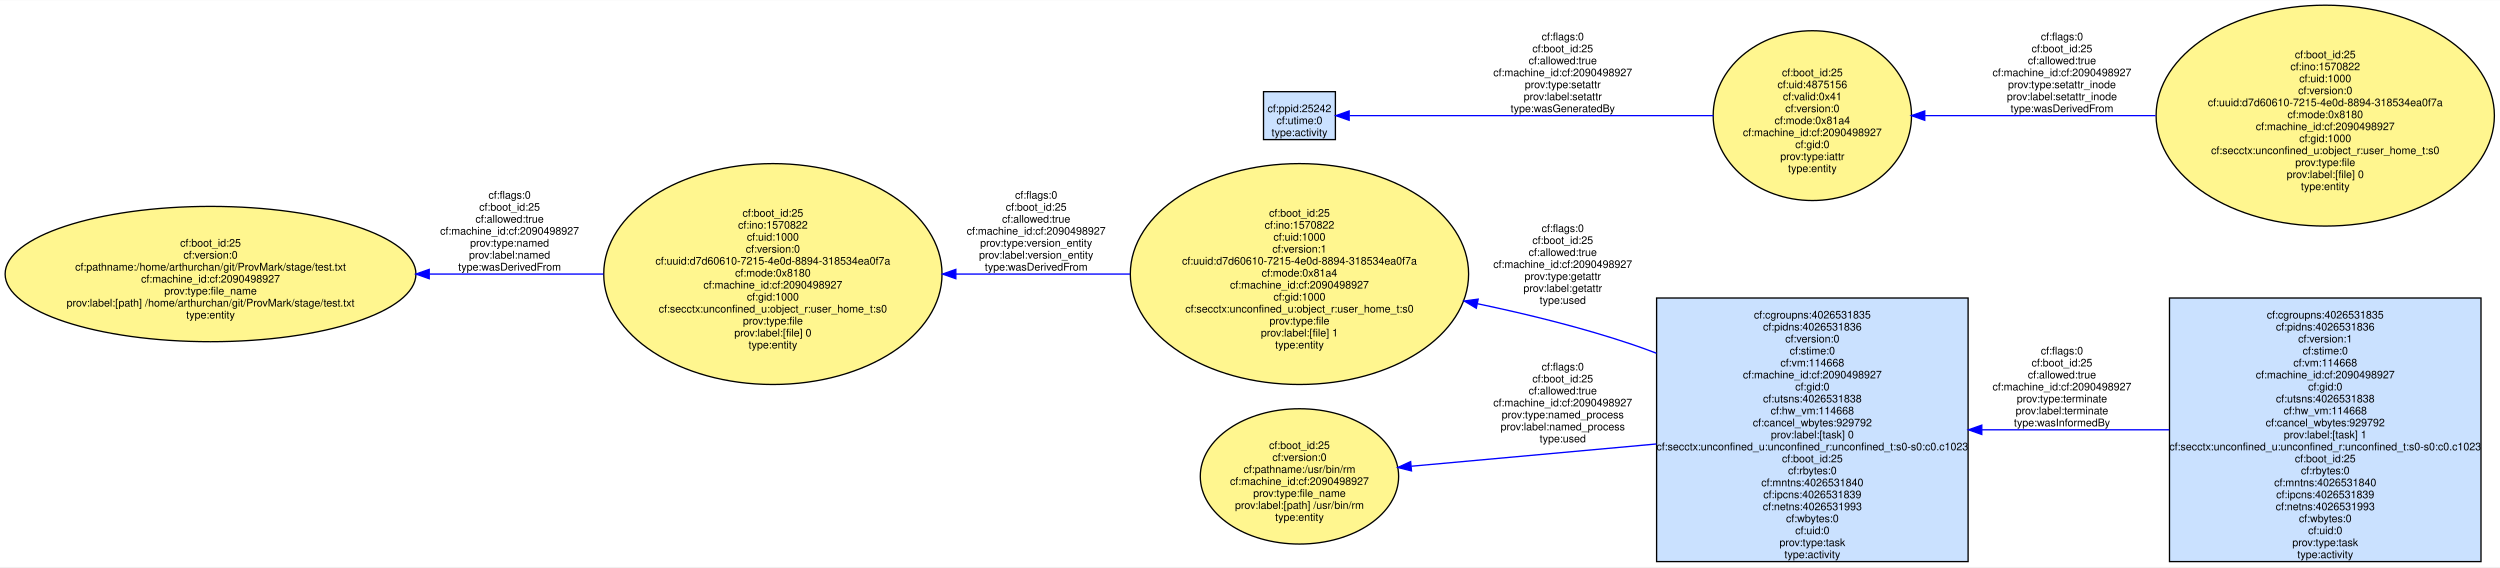
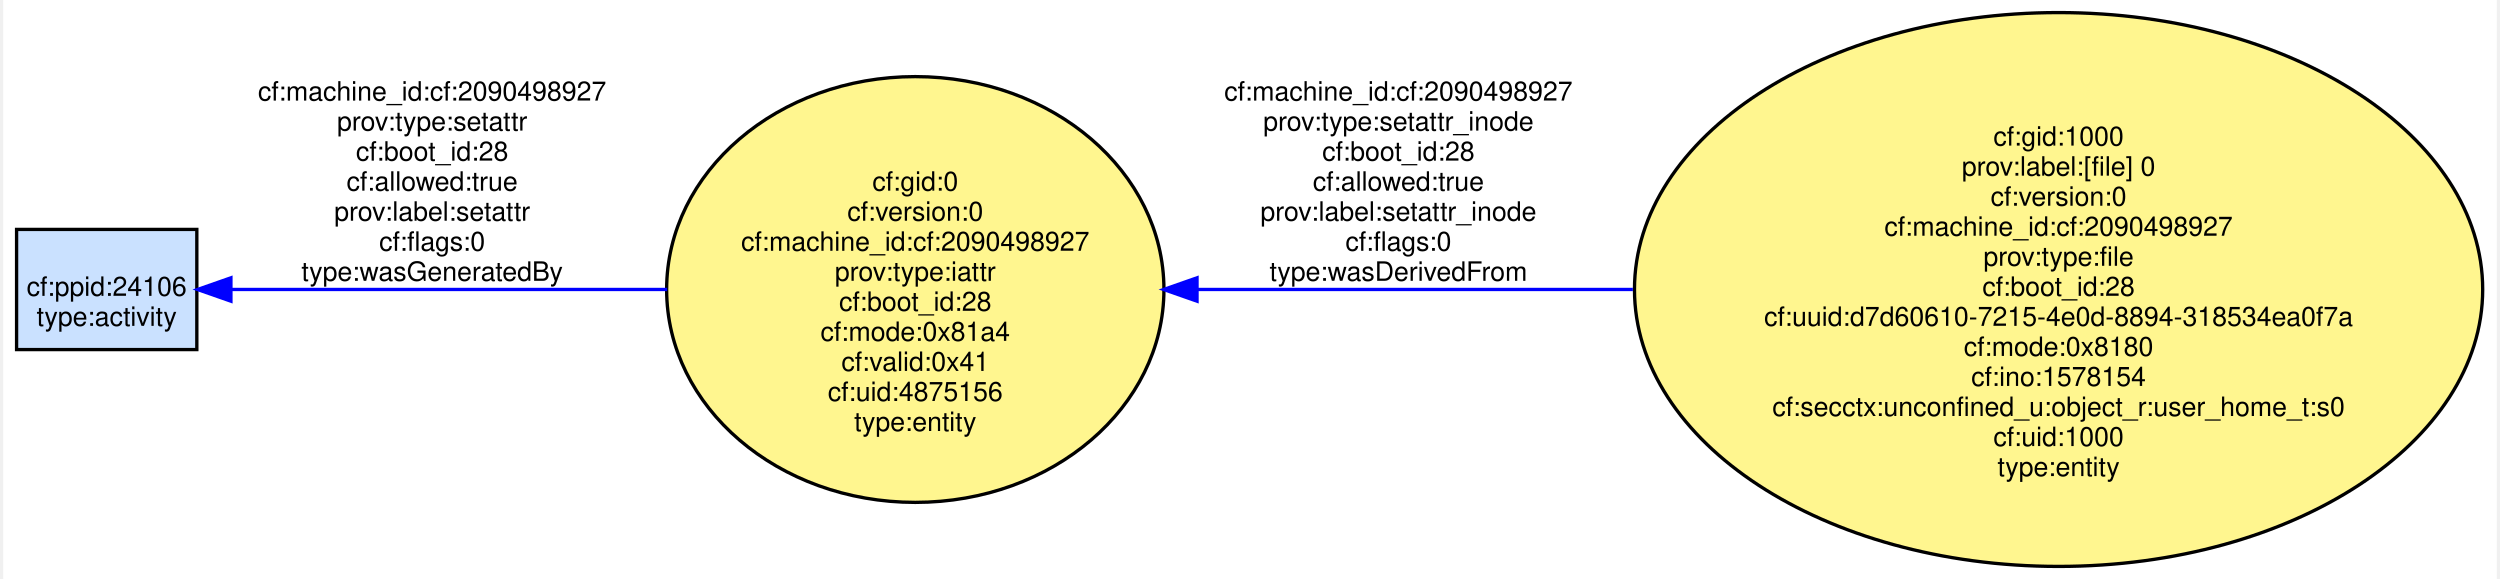
- <svg xmlns="http://www.w3.org/2000/svg" width="1878pt" height="426pt" viewBox="0.00 0.00 1877.97 425.73">
-   <g id="graph0" class="graph" transform="scale(1 1) rotate(0) translate(4 421.7315)">
-     <polygon fill="#ffffff" stroke="transparent" points="-4,4 -4,-421.731 1873.974,-421.731 1873.974,4 -4,4" />
+ <svg xmlns="http://www.w3.org/2000/svg" width="747pt" height="173pt" viewBox="0.00 0.00 747.05 173.46">
+   <g id="graph0" class="graph" transform="scale(1 1) rotate(0) translate(4 169.463)">
+     <polygon fill="#ffffff" stroke="transparent" points="-4,4 -4,-169.463 743.051,-169.463 743.051,4 -4,4" />
    <g id="node1" class="node">
-       <polygon fill="#cae1ff" stroke="#000000" points="1474.415,-198 1240.415,-198 1240.415,0 1474.415,0 1474.415,-198" />
-       <text text-anchor="middle" x="1357.415" y="-182.6" font-family="Helvetica,sans-Serif" font-size="8.00" fill="#000000">cf:cgroupns:4026531835</text>
-       <text text-anchor="middle" x="1357.415" y="-173.6" font-family="Helvetica,sans-Serif" font-size="8.00" fill="#000000">cf:pidns:4026531836</text>
-       <text text-anchor="middle" x="1357.415" y="-164.6" font-family="Helvetica,sans-Serif" font-size="8.00" fill="#000000">cf:version:0</text>
-       <text text-anchor="middle" x="1357.415" y="-155.6" font-family="Helvetica,sans-Serif" font-size="8.00" fill="#000000">cf:stime:0</text>
-       <text text-anchor="middle" x="1357.415" y="-146.6" font-family="Helvetica,sans-Serif" font-size="8.00" fill="#000000">cf:vm:114668</text>
-       <text text-anchor="middle" x="1357.415" y="-137.6" font-family="Helvetica,sans-Serif" font-size="8.00" fill="#000000">cf:machine_id:cf:2090498927</text>
-       <text text-anchor="middle" x="1357.415" y="-128.6" font-family="Helvetica,sans-Serif" font-size="8.00" fill="#000000">cf:gid:0</text>
-       <text text-anchor="middle" x="1357.415" y="-119.6" font-family="Helvetica,sans-Serif" font-size="8.00" fill="#000000">cf:utsns:4026531838</text>
-       <text text-anchor="middle" x="1357.415" y="-110.6" font-family="Helvetica,sans-Serif" font-size="8.00" fill="#000000">cf:hw_vm:114668</text>
-       <text text-anchor="middle" x="1357.415" y="-101.6" font-family="Helvetica,sans-Serif" font-size="8.00" fill="#000000">cf:cancel_wbytes:929792</text>
-       <text text-anchor="middle" x="1357.415" y="-92.6" font-family="Helvetica,sans-Serif" font-size="8.00" fill="#000000">prov:label:[task] 0</text>
-       <text text-anchor="middle" x="1357.415" y="-83.6" font-family="Helvetica,sans-Serif" font-size="8.00" fill="#000000">cf:secctx:unconfined_u:unconfined_r:unconfined_t:s0-s0:c0.c1023</text>
-       <text text-anchor="middle" x="1357.415" y="-74.6" font-family="Helvetica,sans-Serif" font-size="8.00" fill="#000000">cf:boot_id:25</text>
-       <text text-anchor="middle" x="1357.415" y="-65.6" font-family="Helvetica,sans-Serif" font-size="8.00" fill="#000000">cf:rbytes:0</text>
-       <text text-anchor="middle" x="1357.415" y="-56.6" font-family="Helvetica,sans-Serif" font-size="8.00" fill="#000000">cf:mntns:4026531840</text>
-       <text text-anchor="middle" x="1357.415" y="-47.6" font-family="Helvetica,sans-Serif" font-size="8.00" fill="#000000">cf:ipcns:4026531839</text>
-       <text text-anchor="middle" x="1357.415" y="-38.6" font-family="Helvetica,sans-Serif" font-size="8.00" fill="#000000">cf:netns:4026531993</text>
-       <text text-anchor="middle" x="1357.415" y="-29.6" font-family="Helvetica,sans-Serif" font-size="8.00" fill="#000000">cf:wbytes:0</text>
-       <text text-anchor="middle" x="1357.415" y="-20.6" font-family="Helvetica,sans-Serif" font-size="8.00" fill="#000000">cf:uid:0</text>
-       <text text-anchor="middle" x="1357.415" y="-11.6" font-family="Helvetica,sans-Serif" font-size="8.00" fill="#000000">prov:type:task</text>
-       <text text-anchor="middle" x="1357.415" y="-2.6" font-family="Helvetica,sans-Serif" font-size="8.00" fill="#000000">type:activity</text>
+       <polygon fill="#cae1ff" stroke="#000000" points="54,-100.731 0,-100.731 0,-64.731 54,-64.731 54,-100.731" />
+       <text text-anchor="middle" x="27" y="-80.832" font-family="Helvetica,sans-Serif" font-size="8.00" fill="#000000">cf:ppid:24106</text>
+       <text text-anchor="middle" x="27" y="-71.832" font-family="Helvetica,sans-Serif" font-size="8.00" fill="#000000">type:activity</text>
    </g>
-     <g id="node4" class="node">
-       <ellipse fill="#fff68f" stroke="#000000" cx="972.136" cy="-216" rx="127.059" ry="82.964" />
-       <text text-anchor="middle" x="972.136" y="-259.1" font-family="Helvetica,sans-Serif" font-size="8.00" fill="#000000">cf:boot_id:25</text>
-       <text text-anchor="middle" x="972.136" y="-250.1" font-family="Helvetica,sans-Serif" font-size="8.00" fill="#000000">cf:ino:1570822</text>
-       <text text-anchor="middle" x="972.136" y="-241.1" font-family="Helvetica,sans-Serif" font-size="8.00" fill="#000000">cf:uid:1000</text>
-       <text text-anchor="middle" x="972.136" y="-232.1" font-family="Helvetica,sans-Serif" font-size="8.00" fill="#000000">cf:version:1</text>
-       <text text-anchor="middle" x="972.136" y="-223.1" font-family="Helvetica,sans-Serif" font-size="8.00" fill="#000000">cf:uuid:d7d60610-7215-4e0d-8894-318534ea0f7a</text>
-       <text text-anchor="middle" x="972.136" y="-214.1" font-family="Helvetica,sans-Serif" font-size="8.00" fill="#000000">cf:mode:0x81a4</text>
-       <text text-anchor="middle" x="972.136" y="-205.1" font-family="Helvetica,sans-Serif" font-size="8.00" fill="#000000">cf:machine_id:cf:2090498927</text>
-       <text text-anchor="middle" x="972.136" y="-196.1" font-family="Helvetica,sans-Serif" font-size="8.00" fill="#000000">cf:gid:1000</text>
-       <text text-anchor="middle" x="972.136" y="-187.1" font-family="Helvetica,sans-Serif" font-size="8.00" fill="#000000">cf:secctx:unconfined_u:object_r:user_home_t:s0</text>
-       <text text-anchor="middle" x="972.136" y="-178.1" font-family="Helvetica,sans-Serif" font-size="8.00" fill="#000000">prov:type:file</text>
-       <text text-anchor="middle" x="972.136" y="-169.1" font-family="Helvetica,sans-Serif" font-size="8.00" fill="#000000">prov:label:[file] 1</text>
-       <text text-anchor="middle" x="972.136" y="-160.1" font-family="Helvetica,sans-Serif" font-size="8.00" fill="#000000">type:entity</text>
+     <g id="node2" class="node">
+       <ellipse fill="#fff68f" stroke="#000000" cx="269.246" cy="-82.731" rx="74.493" ry="63.779" />
+       <text text-anchor="middle" x="269.246" y="-112.332" font-family="Helvetica,sans-Serif" font-size="8.00" fill="#000000">cf:gid:0</text>
+       <text text-anchor="middle" x="269.246" y="-103.332" font-family="Helvetica,sans-Serif" font-size="8.00" fill="#000000">cf:version:0</text>
+       <text text-anchor="middle" x="269.246" y="-94.332" font-family="Helvetica,sans-Serif" font-size="8.00" fill="#000000">cf:machine_id:cf:2090498927</text>
+       <text text-anchor="middle" x="269.246" y="-85.332" font-family="Helvetica,sans-Serif" font-size="8.00" fill="#000000">prov:type:iattr</text>
+       <text text-anchor="middle" x="269.246" y="-76.332" font-family="Helvetica,sans-Serif" font-size="8.00" fill="#000000">cf:boot_id:28</text>
+       <text text-anchor="middle" x="269.246" y="-67.332" font-family="Helvetica,sans-Serif" font-size="8.00" fill="#000000">cf:mode:0x81a4</text>
+       <text text-anchor="middle" x="269.246" y="-58.331" font-family="Helvetica,sans-Serif" font-size="8.00" fill="#000000">cf:valid:0x41</text>
+       <text text-anchor="middle" x="269.246" y="-49.331" font-family="Helvetica,sans-Serif" font-size="8.00" fill="#000000">cf:uid:4875156</text>
+       <text text-anchor="middle" x="269.246" y="-40.331" font-family="Helvetica,sans-Serif" font-size="8.00" fill="#000000">type:entity</text>
    </g>
    <g id="edge1" class="edge">
-       <path fill="none" stroke="#0000ff" d="M1240.284,-156.511C1234.292,-158.827 1228.313,-161.008 1222.415,-163 1185.332,-175.523 1144.122,-185.705 1106.02,-193.674" />
-       <polygon fill="#0000ff" stroke="#0000ff" points="1104.976,-190.315 1095.886,-195.757 1106.386,-197.172 1104.976,-190.315" />
-       <text text-anchor="middle" x="1169.915" y="-247.6" font-family="Helvetica,sans-Serif" font-size="8.00" fill="#000000">cf:flags:0</text>
-       <text text-anchor="middle" x="1169.915" y="-238.6" font-family="Helvetica,sans-Serif" font-size="8.00" fill="#000000">cf:boot_id:25</text>
-       <text text-anchor="middle" x="1169.915" y="-229.6" font-family="Helvetica,sans-Serif" font-size="8.00" fill="#000000">cf:allowed:true</text>
-       <text text-anchor="middle" x="1169.915" y="-220.6" font-family="Helvetica,sans-Serif" font-size="8.00" fill="#000000">cf:machine_id:cf:2090498927</text>
-       <text text-anchor="middle" x="1169.915" y="-211.6" font-family="Helvetica,sans-Serif" font-size="8.00" fill="#000000">prov:type:getattr</text>
-       <text text-anchor="middle" x="1169.915" y="-202.6" font-family="Helvetica,sans-Serif" font-size="8.00" fill="#000000">prov:label:getattr</text>
-       <text text-anchor="middle" x="1169.915" y="-193.6" font-family="Helvetica,sans-Serif" font-size="8.00" fill="#000000">type:used</text>
+       <path fill="none" stroke="#0000ff" d="M194.918,-82.731C151.686,-82.731 99.055,-82.731 64.372,-82.731" />
+       <polygon fill="#0000ff" stroke="#0000ff" points="64.215,-79.232 54.215,-82.731 64.215,-86.232 64.215,-79.232" />
+       <text text-anchor="middle" x="124.5" y="-139.332" font-family="Helvetica,sans-Serif" font-size="8.00" fill="#000000">cf:machine_id:cf:2090498927</text>
+       <text text-anchor="middle" x="124.5" y="-130.332" font-family="Helvetica,sans-Serif" font-size="8.00" fill="#000000">prov:type:setattr</text>
+       <text text-anchor="middle" x="124.5" y="-121.332" font-family="Helvetica,sans-Serif" font-size="8.00" fill="#000000">cf:boot_id:28</text>
+       <text text-anchor="middle" x="124.5" y="-112.332" font-family="Helvetica,sans-Serif" font-size="8.00" fill="#000000">cf:allowed:true</text>
+       <text text-anchor="middle" x="124.5" y="-103.332" font-family="Helvetica,sans-Serif" font-size="8.00" fill="#000000">prov:label:setattr</text>
+       <text text-anchor="middle" x="124.5" y="-94.332" font-family="Helvetica,sans-Serif" font-size="8.00" fill="#000000">cf:flags:0</text>
+       <text text-anchor="middle" x="124.5" y="-85.332" font-family="Helvetica,sans-Serif" font-size="8.00" fill="#000000">type:wasGeneratedBy</text>
    </g>
-     <g id="node8" class="node">
-       <ellipse fill="#fff68f" stroke="#000000" cx="972.136" cy="-64" rx="74.493" ry="50.824" />
-       <text text-anchor="middle" x="972.136" y="-84.6" font-family="Helvetica,sans-Serif" font-size="8.00" fill="#000000">cf:boot_id:25</text>
-       <text text-anchor="middle" x="972.136" y="-75.6" font-family="Helvetica,sans-Serif" font-size="8.00" fill="#000000">cf:version:0</text>
-       <text text-anchor="middle" x="972.136" y="-66.6" font-family="Helvetica,sans-Serif" font-size="8.00" fill="#000000">cf:pathname:/usr/bin/rm</text>
-       <text text-anchor="middle" x="972.136" y="-57.6" font-family="Helvetica,sans-Serif" font-size="8.00" fill="#000000">cf:machine_id:cf:2090498927</text>
-       <text text-anchor="middle" x="972.136" y="-48.6" font-family="Helvetica,sans-Serif" font-size="8.00" fill="#000000">prov:type:file_name</text>
-       <text text-anchor="middle" x="972.136" y="-39.6" font-family="Helvetica,sans-Serif" font-size="8.00" fill="#000000">prov:label:[path] /usr/bin/rm</text>
-       <text text-anchor="middle" x="972.136" y="-30.6" font-family="Helvetica,sans-Serif" font-size="8.00" fill="#000000">type:entity</text>
+     <g id="node3" class="node">
+       <ellipse fill="#fff68f" stroke="#000000" cx="611.772" cy="-82.731" rx="127.059" ry="82.964" />
+       <text text-anchor="middle" x="611.772" y="-125.832" font-family="Helvetica,sans-Serif" font-size="8.00" fill="#000000">cf:gid:1000</text>
+       <text text-anchor="middle" x="611.772" y="-116.832" font-family="Helvetica,sans-Serif" font-size="8.00" fill="#000000">prov:label:[file] 0</text>
+       <text text-anchor="middle" x="611.772" y="-107.832" font-family="Helvetica,sans-Serif" font-size="8.00" fill="#000000">cf:version:0</text>
+       <text text-anchor="middle" x="611.772" y="-98.832" font-family="Helvetica,sans-Serif" font-size="8.00" fill="#000000">cf:machine_id:cf:2090498927</text>
+       <text text-anchor="middle" x="611.772" y="-89.832" font-family="Helvetica,sans-Serif" font-size="8.00" fill="#000000">prov:type:file</text>
+       <text text-anchor="middle" x="611.772" y="-80.832" font-family="Helvetica,sans-Serif" font-size="8.00" fill="#000000">cf:boot_id:28</text>
+       <text text-anchor="middle" x="611.772" y="-71.832" font-family="Helvetica,sans-Serif" font-size="8.00" fill="#000000">cf:uuid:d7d60610-7215-4e0d-8894-318534ea0f7a</text>
+       <text text-anchor="middle" x="611.772" y="-62.831" font-family="Helvetica,sans-Serif" font-size="8.00" fill="#000000">cf:mode:0x8180</text>
+       <text text-anchor="middle" x="611.772" y="-53.831" font-family="Helvetica,sans-Serif" font-size="8.00" fill="#000000">cf:ino:1578154</text>
+       <text text-anchor="middle" x="611.772" y="-44.831" font-family="Helvetica,sans-Serif" font-size="8.00" fill="#000000">cf:secctx:unconfined_u:object_r:user_home_t:s0</text>
+       <text text-anchor="middle" x="611.772" y="-35.831" font-family="Helvetica,sans-Serif" font-size="8.00" fill="#000000">cf:uid:1000</text>
+       <text text-anchor="middle" x="611.772" y="-26.831" font-family="Helvetica,sans-Serif" font-size="8.00" fill="#000000">type:entity</text>
    </g>
    <g id="edge2" class="edge">
-       <path fill="none" stroke="#0000ff" d="M1240.25,-88.356C1180.87,-82.962 1110.126,-76.535 1056.22,-71.638" />
-       <polygon fill="#0000ff" stroke="#0000ff" points="1056.29,-68.13 1046.014,-70.711 1055.657,-75.102 1056.29,-68.13" />
-       <text text-anchor="middle" x="1169.915" y="-143.6" font-family="Helvetica,sans-Serif" font-size="8.00" fill="#000000">cf:flags:0</text>
-       <text text-anchor="middle" x="1169.915" y="-134.6" font-family="Helvetica,sans-Serif" font-size="8.00" fill="#000000">cf:boot_id:25</text>
-       <text text-anchor="middle" x="1169.915" y="-125.6" font-family="Helvetica,sans-Serif" font-size="8.00" fill="#000000">cf:allowed:true</text>
-       <text text-anchor="middle" x="1169.915" y="-116.6" font-family="Helvetica,sans-Serif" font-size="8.00" fill="#000000">cf:machine_id:cf:2090498927</text>
-       <text text-anchor="middle" x="1169.915" y="-107.6" font-family="Helvetica,sans-Serif" font-size="8.00" fill="#000000">prov:type:named_process</text>
-       <text text-anchor="middle" x="1169.915" y="-98.6" font-family="Helvetica,sans-Serif" font-size="8.00" fill="#000000">prov:label:named_process</text>
-       <text text-anchor="middle" x="1169.915" y="-89.6" font-family="Helvetica,sans-Serif" font-size="8.00" fill="#000000">type:used</text>
-     </g>
-     <g id="node2" class="node">
-       <polygon fill="#cae1ff" stroke="#000000" points="1859.695,-198 1625.695,-198 1625.695,0 1859.695,0 1859.695,-198" />
-       <text text-anchor="middle" x="1742.695" y="-182.6" font-family="Helvetica,sans-Serif" font-size="8.00" fill="#000000">cf:cgroupns:4026531835</text>
-       <text text-anchor="middle" x="1742.695" y="-173.6" font-family="Helvetica,sans-Serif" font-size="8.00" fill="#000000">cf:pidns:4026531836</text>
-       <text text-anchor="middle" x="1742.695" y="-164.6" font-family="Helvetica,sans-Serif" font-size="8.00" fill="#000000">cf:version:1</text>
-       <text text-anchor="middle" x="1742.695" y="-155.6" font-family="Helvetica,sans-Serif" font-size="8.00" fill="#000000">cf:stime:0</text>
-       <text text-anchor="middle" x="1742.695" y="-146.6" font-family="Helvetica,sans-Serif" font-size="8.00" fill="#000000">cf:vm:114668</text>
-       <text text-anchor="middle" x="1742.695" y="-137.6" font-family="Helvetica,sans-Serif" font-size="8.00" fill="#000000">cf:machine_id:cf:2090498927</text>
-       <text text-anchor="middle" x="1742.695" y="-128.6" font-family="Helvetica,sans-Serif" font-size="8.00" fill="#000000">cf:gid:0</text>
-       <text text-anchor="middle" x="1742.695" y="-119.6" font-family="Helvetica,sans-Serif" font-size="8.00" fill="#000000">cf:utsns:4026531838</text>
-       <text text-anchor="middle" x="1742.695" y="-110.6" font-family="Helvetica,sans-Serif" font-size="8.00" fill="#000000">cf:hw_vm:114668</text>
-       <text text-anchor="middle" x="1742.695" y="-101.6" font-family="Helvetica,sans-Serif" font-size="8.00" fill="#000000">cf:cancel_wbytes:929792</text>
-       <text text-anchor="middle" x="1742.695" y="-92.6" font-family="Helvetica,sans-Serif" font-size="8.00" fill="#000000">prov:label:[task] 1</text>
-       <text text-anchor="middle" x="1742.695" y="-83.6" font-family="Helvetica,sans-Serif" font-size="8.00" fill="#000000">cf:secctx:unconfined_u:unconfined_r:unconfined_t:s0-s0:c0.c1023</text>
-       <text text-anchor="middle" x="1742.695" y="-74.6" font-family="Helvetica,sans-Serif" font-size="8.00" fill="#000000">cf:boot_id:25</text>
-       <text text-anchor="middle" x="1742.695" y="-65.6" font-family="Helvetica,sans-Serif" font-size="8.00" fill="#000000">cf:rbytes:0</text>
-       <text text-anchor="middle" x="1742.695" y="-56.6" font-family="Helvetica,sans-Serif" font-size="8.00" fill="#000000">cf:mntns:4026531840</text>
-       <text text-anchor="middle" x="1742.695" y="-47.6" font-family="Helvetica,sans-Serif" font-size="8.00" fill="#000000">cf:ipcns:4026531839</text>
-       <text text-anchor="middle" x="1742.695" y="-38.6" font-family="Helvetica,sans-Serif" font-size="8.00" fill="#000000">cf:netns:4026531993</text>
-       <text text-anchor="middle" x="1742.695" y="-29.6" font-family="Helvetica,sans-Serif" font-size="8.00" fill="#000000">cf:wbytes:0</text>
-       <text text-anchor="middle" x="1742.695" y="-20.6" font-family="Helvetica,sans-Serif" font-size="8.00" fill="#000000">cf:uid:0</text>
-       <text text-anchor="middle" x="1742.695" y="-11.6" font-family="Helvetica,sans-Serif" font-size="8.00" fill="#000000">prov:type:task</text>
-       <text text-anchor="middle" x="1742.695" y="-2.6" font-family="Helvetica,sans-Serif" font-size="8.00" fill="#000000">type:activity</text>
-     </g>
-     <g id="edge4" class="edge">
-       <path fill="none" stroke="#0000ff" d="M1625.529,-99C1581.071,-99 1530.243,-99 1484.881,-99" />
-       <polygon fill="#0000ff" stroke="#0000ff" points="1484.688,-95.5 1474.688,-99 1484.688,-102.5 1484.688,-95.5" />
-       <text text-anchor="middle" x="1544.915" y="-155.6" font-family="Helvetica,sans-Serif" font-size="8.00" fill="#000000">cf:flags:0</text>
-       <text text-anchor="middle" x="1544.915" y="-146.6" font-family="Helvetica,sans-Serif" font-size="8.00" fill="#000000">cf:boot_id:25</text>
-       <text text-anchor="middle" x="1544.915" y="-137.6" font-family="Helvetica,sans-Serif" font-size="8.00" fill="#000000">cf:allowed:true</text>
-       <text text-anchor="middle" x="1544.915" y="-128.6" font-family="Helvetica,sans-Serif" font-size="8.00" fill="#000000">cf:machine_id:cf:2090498927</text>
-       <text text-anchor="middle" x="1544.915" y="-119.6" font-family="Helvetica,sans-Serif" font-size="8.00" fill="#000000">prov:type:terminate</text>
-       <text text-anchor="middle" x="1544.915" y="-110.6" font-family="Helvetica,sans-Serif" font-size="8.00" fill="#000000">prov:label:terminate</text>
-       <text text-anchor="middle" x="1544.915" y="-101.6" font-family="Helvetica,sans-Serif" font-size="8.00" fill="#000000">type:wasInformedBy</text>
-     </g>
-     <g id="node3" class="node">
-       <polygon fill="#cae1ff" stroke="#000000" points="999.136,-353 945.136,-353 945.136,-317 999.136,-317 999.136,-353" />
-       <text text-anchor="middle" x="972.136" y="-337.6" font-family="Helvetica,sans-Serif" font-size="8.00" fill="#000000">cf:ppid:25242</text>
-       <text text-anchor="middle" x="972.136" y="-328.6" font-family="Helvetica,sans-Serif" font-size="8.00" fill="#000000">cf:utime:0</text>
-       <text text-anchor="middle" x="972.136" y="-319.6" font-family="Helvetica,sans-Serif" font-size="8.00" fill="#000000">type:activity</text>
-     </g>
-     <g id="node9" class="node">
-       <ellipse fill="#fff68f" stroke="#000000" cx="576.578" cy="-216" rx="127.059" ry="82.964" />
-       <text text-anchor="middle" x="576.578" y="-259.1" font-family="Helvetica,sans-Serif" font-size="8.00" fill="#000000">cf:boot_id:25</text>
-       <text text-anchor="middle" x="576.578" y="-250.1" font-family="Helvetica,sans-Serif" font-size="8.00" fill="#000000">cf:ino:1570822</text>
-       <text text-anchor="middle" x="576.578" y="-241.1" font-family="Helvetica,sans-Serif" font-size="8.00" fill="#000000">cf:uid:1000</text>
-       <text text-anchor="middle" x="576.578" y="-232.1" font-family="Helvetica,sans-Serif" font-size="8.00" fill="#000000">cf:version:0</text>
-       <text text-anchor="middle" x="576.578" y="-223.1" font-family="Helvetica,sans-Serif" font-size="8.00" fill="#000000">cf:uuid:d7d60610-7215-4e0d-8894-318534ea0f7a</text>
-       <text text-anchor="middle" x="576.578" y="-214.1" font-family="Helvetica,sans-Serif" font-size="8.00" fill="#000000">cf:mode:0x8180</text>
-       <text text-anchor="middle" x="576.578" y="-205.1" font-family="Helvetica,sans-Serif" font-size="8.00" fill="#000000">cf:machine_id:cf:2090498927</text>
-       <text text-anchor="middle" x="576.578" y="-196.1" font-family="Helvetica,sans-Serif" font-size="8.00" fill="#000000">cf:gid:1000</text>
-       <text text-anchor="middle" x="576.578" y="-187.1" font-family="Helvetica,sans-Serif" font-size="8.00" fill="#000000">cf:secctx:unconfined_u:object_r:user_home_t:s0</text>
-       <text text-anchor="middle" x="576.578" y="-178.1" font-family="Helvetica,sans-Serif" font-size="8.00" fill="#000000">prov:type:file</text>
-       <text text-anchor="middle" x="576.578" y="-169.1" font-family="Helvetica,sans-Serif" font-size="8.00" fill="#000000">prov:label:[file] 0</text>
-       <text text-anchor="middle" x="576.578" y="-160.1" font-family="Helvetica,sans-Serif" font-size="8.00" fill="#000000">type:entity</text>
-     </g>
-     <g id="edge6" class="edge">
-       <path fill="none" stroke="#0000ff" d="M844.802,-216C803.089,-216 756.567,-216 714.134,-216" />
-       <polygon fill="#0000ff" stroke="#0000ff" points="714.013,-212.5 704.012,-216 714.012,-219.5 714.013,-212.5" />
-       <text text-anchor="middle" x="774.357" y="-272.6" font-family="Helvetica,sans-Serif" font-size="8.00" fill="#000000">cf:flags:0</text>
-       <text text-anchor="middle" x="774.357" y="-263.6" font-family="Helvetica,sans-Serif" font-size="8.00" fill="#000000">cf:boot_id:25</text>
-       <text text-anchor="middle" x="774.357" y="-254.6" font-family="Helvetica,sans-Serif" font-size="8.00" fill="#000000">cf:allowed:true</text>
-       <text text-anchor="middle" x="774.357" y="-245.6" font-family="Helvetica,sans-Serif" font-size="8.00" fill="#000000">cf:machine_id:cf:2090498927</text>
-       <text text-anchor="middle" x="774.357" y="-236.6" font-family="Helvetica,sans-Serif" font-size="8.00" fill="#000000">prov:type:version_entity</text>
-       <text text-anchor="middle" x="774.357" y="-227.6" font-family="Helvetica,sans-Serif" font-size="8.00" fill="#000000">prov:label:version_entity</text>
-       <text text-anchor="middle" x="774.357" y="-218.6" font-family="Helvetica,sans-Serif" font-size="8.00" fill="#000000">type:wasDerivedFrom</text>
-     </g>
-     <g id="node5" class="node">
-       <ellipse fill="#fff68f" stroke="#000000" cx="1357.415" cy="-335" rx="74.493" ry="63.779" />
-       <text text-anchor="middle" x="1357.415" y="-364.6" font-family="Helvetica,sans-Serif" font-size="8.00" fill="#000000">cf:boot_id:25</text>
-       <text text-anchor="middle" x="1357.415" y="-355.6" font-family="Helvetica,sans-Serif" font-size="8.00" fill="#000000">cf:uid:4875156</text>
-       <text text-anchor="middle" x="1357.415" y="-346.6" font-family="Helvetica,sans-Serif" font-size="8.00" fill="#000000">cf:valid:0x41</text>
-       <text text-anchor="middle" x="1357.415" y="-337.6" font-family="Helvetica,sans-Serif" font-size="8.00" fill="#000000">cf:version:0</text>
-       <text text-anchor="middle" x="1357.415" y="-328.6" font-family="Helvetica,sans-Serif" font-size="8.00" fill="#000000">cf:mode:0x81a4</text>
-       <text text-anchor="middle" x="1357.415" y="-319.6" font-family="Helvetica,sans-Serif" font-size="8.00" fill="#000000">cf:machine_id:cf:2090498927</text>
-       <text text-anchor="middle" x="1357.415" y="-310.6" font-family="Helvetica,sans-Serif" font-size="8.00" fill="#000000">cf:gid:0</text>
-       <text text-anchor="middle" x="1357.415" y="-301.6" font-family="Helvetica,sans-Serif" font-size="8.00" fill="#000000">prov:type:iattr</text>
-       <text text-anchor="middle" x="1357.415" y="-292.6" font-family="Helvetica,sans-Serif" font-size="8.00" fill="#000000">type:entity</text>
-     </g>
-     <g id="edge3" class="edge">
-       <path fill="none" stroke="#0000ff" d="M1283.13,-335C1201.273,-335 1072.867,-335 1009.738,-335" />
-       <polygon fill="#0000ff" stroke="#0000ff" points="1009.459,-331.5 999.459,-335 1009.459,-338.5 1009.459,-331.5" />
-       <text text-anchor="middle" x="1169.915" y="-391.6" font-family="Helvetica,sans-Serif" font-size="8.00" fill="#000000">cf:flags:0</text>
-       <text text-anchor="middle" x="1169.915" y="-382.6" font-family="Helvetica,sans-Serif" font-size="8.00" fill="#000000">cf:boot_id:25</text>
-       <text text-anchor="middle" x="1169.915" y="-373.6" font-family="Helvetica,sans-Serif" font-size="8.00" fill="#000000">cf:allowed:true</text>
-       <text text-anchor="middle" x="1169.915" y="-364.6" font-family="Helvetica,sans-Serif" font-size="8.00" fill="#000000">cf:machine_id:cf:2090498927</text>
-       <text text-anchor="middle" x="1169.915" y="-355.6" font-family="Helvetica,sans-Serif" font-size="8.00" fill="#000000">prov:type:setattr</text>
-       <text text-anchor="middle" x="1169.915" y="-346.6" font-family="Helvetica,sans-Serif" font-size="8.00" fill="#000000">prov:label:setattr</text>
-       <text text-anchor="middle" x="1169.915" y="-337.6" font-family="Helvetica,sans-Serif" font-size="8.00" fill="#000000">type:wasGeneratedBy</text>
-     </g>
-     <g id="node6" class="node">
-       <ellipse fill="#fff68f" stroke="#000000" cx="1742.695" cy="-335" rx="127.059" ry="82.964" />
-       <text text-anchor="middle" x="1742.695" y="-378.1" font-family="Helvetica,sans-Serif" font-size="8.00" fill="#000000">cf:boot_id:25</text>
-       <text text-anchor="middle" x="1742.695" y="-369.1" font-family="Helvetica,sans-Serif" font-size="8.00" fill="#000000">cf:ino:1570822</text>
-       <text text-anchor="middle" x="1742.695" y="-360.1" font-family="Helvetica,sans-Serif" font-size="8.00" fill="#000000">cf:uid:1000</text>
-       <text text-anchor="middle" x="1742.695" y="-351.1" font-family="Helvetica,sans-Serif" font-size="8.00" fill="#000000">cf:version:0</text>
-       <text text-anchor="middle" x="1742.695" y="-342.1" font-family="Helvetica,sans-Serif" font-size="8.00" fill="#000000">cf:uuid:d7d60610-7215-4e0d-8894-318534ea0f7a</text>
-       <text text-anchor="middle" x="1742.695" y="-333.1" font-family="Helvetica,sans-Serif" font-size="8.00" fill="#000000">cf:mode:0x8180</text>
-       <text text-anchor="middle" x="1742.695" y="-324.1" font-family="Helvetica,sans-Serif" font-size="8.00" fill="#000000">cf:machine_id:cf:2090498927</text>
-       <text text-anchor="middle" x="1742.695" y="-315.1" font-family="Helvetica,sans-Serif" font-size="8.00" fill="#000000">cf:gid:1000</text>
-       <text text-anchor="middle" x="1742.695" y="-306.1" font-family="Helvetica,sans-Serif" font-size="8.00" fill="#000000">cf:secctx:unconfined_u:object_r:user_home_t:s0</text>
-       <text text-anchor="middle" x="1742.695" y="-297.1" font-family="Helvetica,sans-Serif" font-size="8.00" fill="#000000">prov:type:file</text>
-       <text text-anchor="middle" x="1742.695" y="-288.1" font-family="Helvetica,sans-Serif" font-size="8.00" fill="#000000">prov:label:[file] 0</text>
-       <text text-anchor="middle" x="1742.695" y="-279.1" font-family="Helvetica,sans-Serif" font-size="8.00" fill="#000000">type:entity</text>
-     </g>
-     <g id="edge7" class="edge">
-       <path fill="none" stroke="#0000ff" d="M1615.205,-335C1558.319,-335 1492.842,-335 1442.113,-335" />
-       <polygon fill="#0000ff" stroke="#0000ff" points="1441.845,-331.5 1431.845,-335 1441.845,-338.5 1441.845,-331.5" />
-       <text text-anchor="middle" x="1544.915" y="-391.6" font-family="Helvetica,sans-Serif" font-size="8.00" fill="#000000">cf:flags:0</text>
-       <text text-anchor="middle" x="1544.915" y="-382.6" font-family="Helvetica,sans-Serif" font-size="8.00" fill="#000000">cf:boot_id:25</text>
-       <text text-anchor="middle" x="1544.915" y="-373.6" font-family="Helvetica,sans-Serif" font-size="8.00" fill="#000000">cf:allowed:true</text>
-       <text text-anchor="middle" x="1544.915" y="-364.6" font-family="Helvetica,sans-Serif" font-size="8.00" fill="#000000">cf:machine_id:cf:2090498927</text>
-       <text text-anchor="middle" x="1544.915" y="-355.6" font-family="Helvetica,sans-Serif" font-size="8.00" fill="#000000">prov:type:setattr_inode</text>
-       <text text-anchor="middle" x="1544.915" y="-346.6" font-family="Helvetica,sans-Serif" font-size="8.00" fill="#000000">prov:label:setattr_inode</text>
-       <text text-anchor="middle" x="1544.915" y="-337.6" font-family="Helvetica,sans-Serif" font-size="8.00" fill="#000000">type:wasDerivedFrom</text>
-     </g>
-     <g id="node7" class="node">
-       <ellipse fill="#fff68f" stroke="#000000" cx="154.149" cy="-216" rx="154.299" ry="50.824" />
-       <text text-anchor="middle" x="154.149" y="-236.6" font-family="Helvetica,sans-Serif" font-size="8.00" fill="#000000">cf:boot_id:25</text>
-       <text text-anchor="middle" x="154.149" y="-227.6" font-family="Helvetica,sans-Serif" font-size="8.00" fill="#000000">cf:version:0</text>
-       <text text-anchor="middle" x="154.149" y="-218.6" font-family="Helvetica,sans-Serif" font-size="8.00" fill="#000000">cf:pathname:/home/arthurchan/git/ProvMark/stage/test.txt</text>
-       <text text-anchor="middle" x="154.149" y="-209.6" font-family="Helvetica,sans-Serif" font-size="8.00" fill="#000000">cf:machine_id:cf:2090498927</text>
-       <text text-anchor="middle" x="154.149" y="-200.6" font-family="Helvetica,sans-Serif" font-size="8.00" fill="#000000">prov:type:file_name</text>
-       <text text-anchor="middle" x="154.149" y="-191.6" font-family="Helvetica,sans-Serif" font-size="8.00" fill="#000000">prov:label:[path] /home/arthurchan/git/ProvMark/stage/test.txt</text>
-       <text text-anchor="middle" x="154.149" y="-182.6" font-family="Helvetica,sans-Serif" font-size="8.00" fill="#000000">type:entity</text>
-     </g>
-     <g id="edge5" class="edge">
-       <path fill="none" stroke="#0000ff" d="M449.262,-216C408.131,-216 361.932,-216 318.513,-216" />
-       <polygon fill="#0000ff" stroke="#0000ff" points="318.421,-212.5 308.421,-216 318.421,-219.5 318.421,-212.5" />
-       <text text-anchor="middle" x="378.799" y="-272.6" font-family="Helvetica,sans-Serif" font-size="8.00" fill="#000000">cf:flags:0</text>
-       <text text-anchor="middle" x="378.799" y="-263.6" font-family="Helvetica,sans-Serif" font-size="8.00" fill="#000000">cf:boot_id:25</text>
-       <text text-anchor="middle" x="378.799" y="-254.6" font-family="Helvetica,sans-Serif" font-size="8.00" fill="#000000">cf:allowed:true</text>
-       <text text-anchor="middle" x="378.799" y="-245.6" font-family="Helvetica,sans-Serif" font-size="8.00" fill="#000000">cf:machine_id:cf:2090498927</text>
-       <text text-anchor="middle" x="378.799" y="-236.6" font-family="Helvetica,sans-Serif" font-size="8.00" fill="#000000">prov:type:named</text>
-       <text text-anchor="middle" x="378.799" y="-227.6" font-family="Helvetica,sans-Serif" font-size="8.00" fill="#000000">prov:label:named</text>
-       <text text-anchor="middle" x="378.799" y="-218.6" font-family="Helvetica,sans-Serif" font-size="8.00" fill="#000000">type:wasDerivedFrom</text>
+       <path fill="none" stroke="#0000ff" d="M484.228,-82.731C440.659,-82.731 393.046,-82.731 353.726,-82.731" />
+       <polygon fill="#0000ff" stroke="#0000ff" points="353.655,-79.232 343.655,-82.731 353.655,-86.232 353.655,-79.232" />
+       <text text-anchor="middle" x="413.992" y="-139.332" font-family="Helvetica,sans-Serif" font-size="8.00" fill="#000000">cf:machine_id:cf:2090498927</text>
+       <text text-anchor="middle" x="413.992" y="-130.332" font-family="Helvetica,sans-Serif" font-size="8.00" fill="#000000">prov:type:setattr_inode</text>
+       <text text-anchor="middle" x="413.992" y="-121.332" font-family="Helvetica,sans-Serif" font-size="8.00" fill="#000000">cf:boot_id:28</text>
+       <text text-anchor="middle" x="413.992" y="-112.332" font-family="Helvetica,sans-Serif" font-size="8.00" fill="#000000">cf:allowed:true</text>
+       <text text-anchor="middle" x="413.992" y="-103.332" font-family="Helvetica,sans-Serif" font-size="8.00" fill="#000000">prov:label:setattr_inode</text>
+       <text text-anchor="middle" x="413.992" y="-94.332" font-family="Helvetica,sans-Serif" font-size="8.00" fill="#000000">cf:flags:0</text>
+       <text text-anchor="middle" x="413.992" y="-85.332" font-family="Helvetica,sans-Serif" font-size="8.00" fill="#000000">type:wasDerivedFrom</text>
    </g>
  </g>
</svg>
